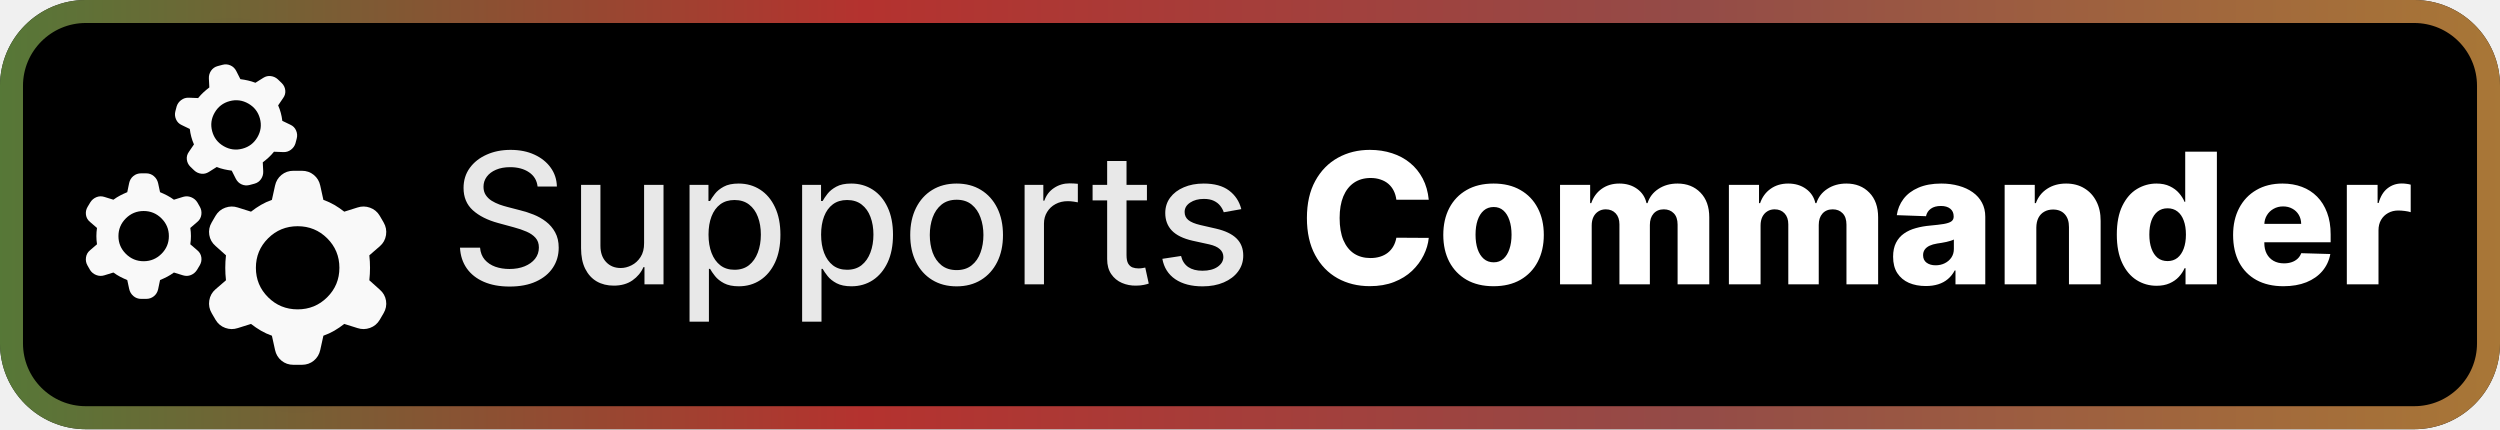
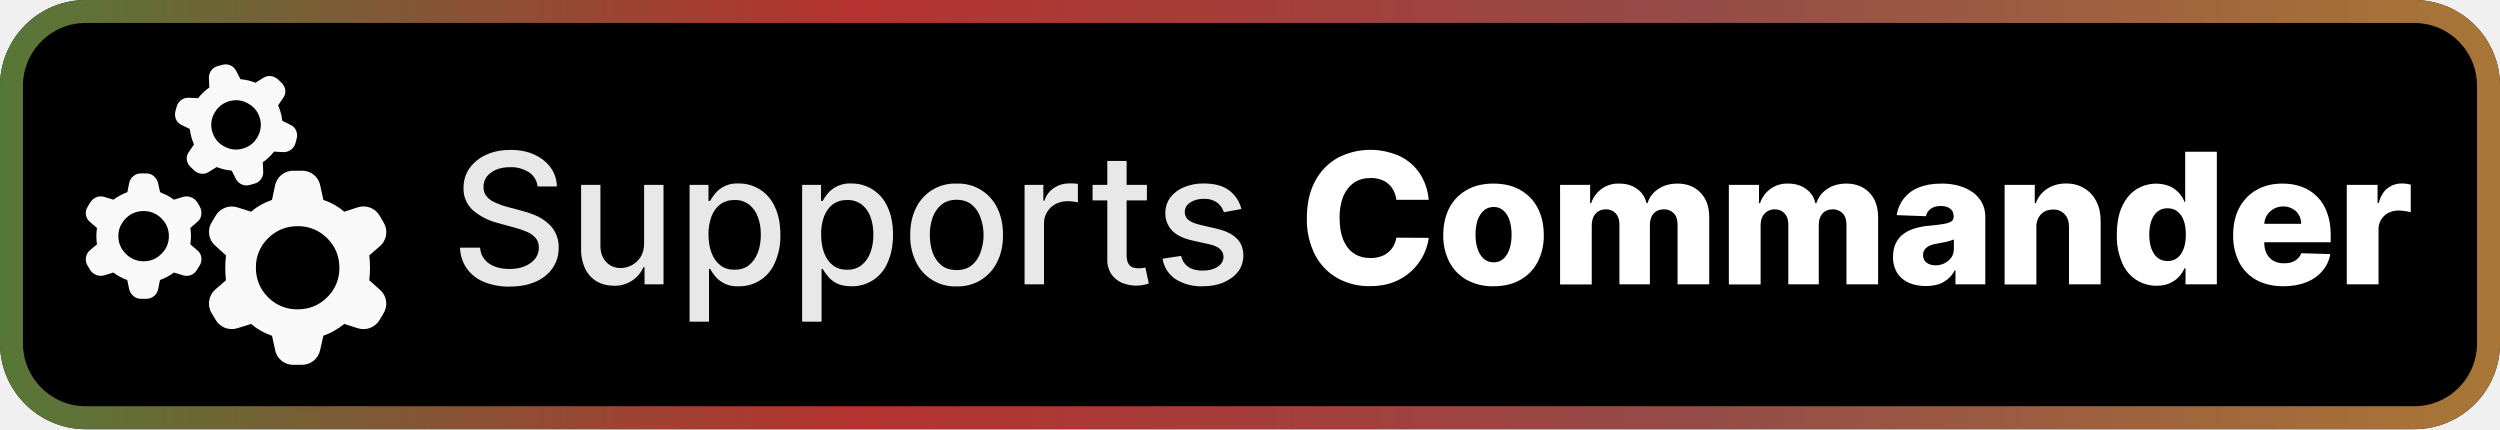
- <svg xmlns="http://www.w3.org/2000/svg" width="233" height="40" viewBox="0 0 233 40" fill="none">
-   <rect width="233.001" height="40.001" rx="8" fill="black" />
-   <rect x="1.071" y="1.071" width="230.858" height="37.858" rx="6.929" stroke="url(#paint0_linear_1_56)" stroke-opacity="0.88" stroke-width="2.143" />
-   <g filter="url(#filter0_d_1_56)">
-     <path d="M25.341 31.288C24.974 31.158 24.633 31.002 24.32 30.819C24.006 30.636 23.698 30.426 23.395 30.19L22.163 30.577C21.774 30.706 21.385 30.701 20.996 30.561C20.607 30.421 20.304 30.168 20.088 29.802L19.731 29.189C19.515 28.823 19.439 28.43 19.504 28.01C19.569 27.59 19.763 27.24 20.088 26.96L21.061 26.121C21.017 25.733 20.996 25.346 20.996 24.958C20.996 24.571 21.017 24.183 21.061 23.796L20.088 22.924C19.763 22.644 19.569 22.299 19.504 21.89C19.439 21.482 19.515 21.094 19.731 20.728L20.088 20.114C20.304 19.748 20.607 19.495 20.996 19.356C21.385 19.216 21.774 19.21 22.163 19.339L23.395 19.727C23.698 19.49 24.006 19.28 24.32 19.097C24.633 18.914 24.974 18.758 25.341 18.629L25.633 17.305C25.72 16.896 25.919 16.562 26.233 16.304C26.546 16.046 26.919 15.916 27.352 15.916H28.13C28.562 15.916 28.935 16.046 29.249 16.304C29.562 16.562 29.762 16.896 29.849 17.305L30.14 18.629C30.508 18.758 30.848 18.914 31.162 19.097C31.475 19.28 31.783 19.49 32.086 19.727L33.318 19.339C33.708 19.21 34.097 19.216 34.486 19.356C34.875 19.495 35.178 19.748 35.394 20.114L35.751 20.728C35.967 21.094 36.042 21.487 35.978 21.907C35.913 22.326 35.718 22.676 35.394 22.956L34.421 23.796C34.464 24.183 34.486 24.571 34.486 24.958C34.486 25.346 34.464 25.733 34.421 26.121L35.394 26.993C35.718 27.273 35.913 27.617 35.978 28.026C36.042 28.435 35.967 28.823 35.751 29.189L35.394 29.802C35.178 30.168 34.875 30.421 34.486 30.561C34.097 30.701 33.708 30.706 33.318 30.577L32.086 30.19C31.783 30.426 31.475 30.636 31.162 30.819C30.848 31.002 30.508 31.158 30.14 31.288L29.849 32.611C29.762 33.02 29.562 33.354 29.249 33.612C28.935 33.871 28.562 34 28.13 34H27.352C26.919 34 26.546 33.871 26.233 33.612C25.919 33.354 25.72 33.02 25.633 32.611L25.341 31.288ZM27.741 28.833C28.822 28.833 29.741 28.457 30.497 27.703C31.254 26.95 31.632 26.035 31.632 24.958C31.632 23.882 31.254 22.967 30.497 22.213C29.741 21.46 28.822 21.083 27.741 21.083C26.66 21.083 25.741 21.46 24.985 22.213C24.228 22.967 23.849 23.882 23.849 24.958C23.849 26.035 24.228 26.95 24.985 27.703C25.741 28.457 26.66 28.833 27.741 28.833Z" fill="#F9F9F9" />
-     <path d="M11.861 26.101C11.626 26.003 11.406 25.901 11.2 25.794C10.995 25.686 10.784 25.555 10.569 25.399L9.717 25.662C9.462 25.74 9.213 25.73 8.968 25.633C8.723 25.535 8.532 25.379 8.395 25.165L8.16 24.755C8.023 24.521 7.974 24.268 8.013 23.995C8.052 23.722 8.179 23.497 8.395 23.322L9.041 22.766C9.002 22.513 8.983 22.259 8.983 22.006C8.983 21.752 9.002 21.499 9.041 21.245L8.395 20.689C8.179 20.514 8.052 20.294 8.013 20.031C7.974 19.768 8.023 19.519 8.16 19.285L8.424 18.846C8.561 18.632 8.747 18.476 8.982 18.378C9.217 18.281 9.462 18.271 9.717 18.349L10.569 18.613C10.784 18.456 10.995 18.325 11.2 18.218C11.406 18.11 11.626 18.008 11.861 17.91L12.037 17.062C12.096 16.789 12.228 16.57 12.434 16.404C12.639 16.238 12.879 16.155 13.154 16.155H13.624C13.898 16.155 14.138 16.243 14.343 16.419C14.549 16.594 14.681 16.818 14.74 17.091L14.916 17.91C15.151 18.008 15.372 18.11 15.577 18.218C15.783 18.325 15.993 18.456 16.209 18.613L17.061 18.349C17.315 18.271 17.565 18.281 17.81 18.378C18.055 18.476 18.246 18.632 18.383 18.846L18.618 19.256C18.755 19.49 18.804 19.744 18.765 20.017C18.726 20.29 18.598 20.514 18.383 20.689L17.736 21.245C17.776 21.499 17.795 21.752 17.795 22.006C17.795 22.259 17.776 22.513 17.736 22.766L18.383 23.322C18.598 23.497 18.726 23.717 18.765 23.98C18.804 24.244 18.755 24.492 18.618 24.726L18.353 25.165C18.216 25.379 18.03 25.535 17.795 25.633C17.56 25.73 17.315 25.74 17.061 25.662L16.209 25.399C15.993 25.555 15.783 25.686 15.577 25.794C15.372 25.901 15.151 26.003 14.916 26.101L14.74 26.949C14.681 27.222 14.549 27.442 14.344 27.607C14.138 27.773 13.898 27.856 13.624 27.856H13.154C12.88 27.856 12.64 27.768 12.434 27.593C12.228 27.417 12.096 27.193 12.037 26.92L11.861 26.101ZM13.389 24.346C14.035 24.346 14.588 24.117 15.049 23.658C15.509 23.2 15.739 22.649 15.739 22.006C15.739 21.362 15.509 20.811 15.049 20.353C14.588 19.895 14.035 19.666 13.389 19.666C12.742 19.666 12.189 19.895 11.729 20.353C11.269 20.811 11.039 21.362 11.039 22.006C11.039 22.649 11.269 23.2 11.729 23.658C12.189 24.117 12.742 24.346 13.389 24.346Z" fill="#F9F9F9" />
-     <path d="M20.287 6.16C20.027 6.229 19.823 6.373 19.672 6.591C19.522 6.809 19.454 7.055 19.468 7.328L19.51 8.149C19.312 8.3 19.13 8.453 18.963 8.606C18.795 8.76 18.63 8.938 18.465 9.14L17.591 9.106C17.331 9.096 17.096 9.169 16.89 9.323C16.683 9.477 16.541 9.673 16.466 9.911L16.348 10.358C16.278 10.614 16.296 10.867 16.403 11.115C16.509 11.364 16.687 11.544 16.936 11.656L17.689 12.019C17.717 12.269 17.763 12.514 17.828 12.754C17.892 12.994 17.976 13.229 18.077 13.459L17.607 14.149C17.447 14.369 17.383 14.609 17.413 14.868C17.443 15.128 17.553 15.351 17.742 15.538L18.104 15.886C18.288 16.055 18.504 16.156 18.752 16.189C18.999 16.221 19.233 16.169 19.455 16.031L20.194 15.566C20.438 15.659 20.671 15.731 20.893 15.78C21.115 15.83 21.35 15.871 21.597 15.904L21.98 16.663C22.105 16.907 22.286 17.081 22.523 17.186C22.76 17.291 23.008 17.309 23.268 17.24L23.713 17.121C23.973 17.052 24.178 16.908 24.328 16.69C24.478 16.472 24.546 16.226 24.532 15.953L24.49 15.132C24.688 14.981 24.87 14.828 25.038 14.675C25.205 14.521 25.371 14.343 25.535 14.141L26.409 14.175C26.67 14.185 26.904 14.112 27.111 13.958C27.318 13.804 27.459 13.608 27.534 13.37L27.652 12.923C27.722 12.667 27.704 12.415 27.597 12.166C27.491 11.917 27.313 11.737 27.064 11.625L26.311 11.262C26.283 11.012 26.237 10.767 26.172 10.527C26.108 10.287 26.025 10.052 25.923 9.822L26.393 9.132C26.553 8.912 26.617 8.672 26.587 8.413C26.557 8.153 26.448 7.93 26.258 7.743L25.896 7.395C25.712 7.226 25.496 7.125 25.248 7.093C25.001 7.06 24.767 7.112 24.546 7.25L23.806 7.715C23.562 7.622 23.329 7.55 23.107 7.501C22.885 7.451 22.65 7.41 22.403 7.377L22.02 6.618C21.895 6.374 21.714 6.2 21.477 6.095C21.24 5.99 20.992 5.972 20.732 6.041L20.287 6.16ZM21.404 9.425C22.016 9.261 22.598 9.339 23.151 9.656C23.703 9.974 24.061 10.437 24.225 11.047C24.389 11.656 24.312 12.236 23.993 12.786C23.674 13.336 23.208 13.693 22.596 13.856C21.984 14.02 21.402 13.943 20.85 13.625C20.297 13.307 19.939 12.844 19.775 12.234C19.611 11.625 19.688 11.045 20.007 10.495C20.326 9.945 20.792 9.588 21.404 9.425Z" fill="#F9F9F9" />
+ <svg xmlns="http://www.w3.org/2000/svg" width="233" height="40" fill="none">
+   <rect width="233" height="40" fill="#000" rx="8" />
+   <rect width="230.86" height="37.86" x="1.07" y="1.07" stroke="url(#a)" stroke-opacity=".88" stroke-width="2.14" rx="6.93" />
+   <g fill="#F9F9F9" filter="url(#b)">
+     <path d="M25.34 31.29a5.9 5.9 0 0 1-1.94-1.1l-1.24.39a1.74 1.74 0 0 1-2.07-.78l-.36-.61a1.7 1.7 0 0 1-.23-1.18c.07-.42.26-.77.59-1.05l.97-.84a10.48 10.48 0 0 1 0-2.32l-.97-.88a1.7 1.7 0 0 1-.36-2.2l.36-.6a1.74 1.74 0 0 1 2.08-.78l1.23.39a5.9 5.9 0 0 1 1.95-1.1l.28-1.32a1.72 1.72 0 0 1 1.72-1.4h.78a1.7 1.7 0 0 1 1.72 1.4l.29 1.32a5.9 5.9 0 0 1 1.95 1.1l1.23-.4a1.74 1.74 0 0 1 2.07.78l.36.62c.22.36.3.76.23 1.18a1.7 1.7 0 0 1-.59 1.05l-.97.84a10.5 10.5 0 0 1 0 2.32l.97.87a1.7 1.7 0 0 1 .36 2.2l-.36.61a1.74 1.74 0 0 1-2.08.78l-1.22-.39c-.3.24-.61.45-.93.63a5.9 5.9 0 0 1-1.02.47l-.3 1.32a1.72 1.72 0 0 1-1.7 1.39h-.78a1.7 1.7 0 0 1-1.72-1.39l-.29-1.32Zm2.4-2.46c1.08 0 2-.37 2.76-1.13a3.73 3.73 0 0 0 1.13-2.74c0-1.08-.38-2-1.13-2.75a3.76 3.76 0 0 0-2.76-1.13c-1.08 0-2 .38-2.76 1.13a3.73 3.73 0 0 0-1.13 2.75c0 1.07.38 1.99 1.13 2.74a3.76 3.76 0 0 0 2.76 1.13ZM11.86 26.1a5.1 5.1 0 0 1-1.3-.7l-.84.26a1.18 1.18 0 0 1-1.32-.5l-.24-.4a1.14 1.14 0 0 1-.15-.77c.04-.27.17-.5.38-.67l.65-.55a4.98 4.98 0 0 1 0-1.52l-.65-.56a1.07 1.07 0 0 1-.23-1.4l.26-.44c.14-.22.33-.37.56-.47.24-.1.48-.1.74-.03l.85.26a5.13 5.13 0 0 1 1.3-.7l.17-.85a1.12 1.12 0 0 1 1.11-.9h.47c.28 0 .52.08.72.26.2.17.34.4.4.67l.18.82.66.3c.2.11.41.25.63.4l.85-.26a1.18 1.18 0 0 1 1.32.5l.24.4c.13.24.18.5.14.77a.96.96 0 0 1-.38.67l-.64.56a4.98 4.98 0 0 1 0 1.52l.64.55c.22.18.35.4.38.66.04.26 0 .51-.14.75l-.27.43a1.1 1.1 0 0 1-.55.47c-.24.1-.48.11-.74.03l-.85-.26a5.14 5.14 0 0 1-1.3.7l-.17.85a1.12 1.12 0 0 1-1.12.9h-.47c-.27 0-.51-.08-.72-.26-.2-.17-.33-.4-.4-.67l-.17-.82Zm1.53-1.75c.65 0 1.2-.23 1.66-.7.46-.45.69-1 .69-1.64 0-.65-.23-1.2-.7-1.66a2.27 2.27 0 0 0-1.65-.68c-.65 0-1.2.22-1.66.68-.46.46-.7 1.01-.7 1.66 0 .64.24 1.19.7 1.65.46.46 1.01.69 1.66.69Zm6.9-18.19c-.26.07-.47.21-.62.43-.15.22-.22.47-.2.74l.04.82a5.03 5.03 0 0 0-1.05 1l-.87-.04c-.26-.01-.5.06-.7.21-.2.16-.35.35-.42.6l-.12.44c-.07.25-.05.5.05.76.11.24.29.42.54.54l.75.36a4.9 4.9 0 0 0 .39 1.44l-.47.69a1 1 0 0 0-.2.72c.03.26.14.48.33.67l.36.35c.19.16.4.27.65.3.25.03.48-.02.7-.16l.74-.46a5.05 5.05 0 0 0 1.4.33l.39.76a1.1 1.1 0 0 0 1.29.58l.44-.12c.26-.07.47-.21.62-.43.15-.22.22-.46.2-.74l-.04-.82a4.97 4.97 0 0 0 1.05-1l.87.05a1.15 1.15 0 0 0 1.12-.8l.12-.46c.07-.25.05-.5-.05-.75s-.29-.43-.54-.54l-.75-.37a4.9 4.9 0 0 0-.39-1.44l.47-.69a1 1 0 0 0 .2-.72 1.1 1.1 0 0 0-.33-.67l-.36-.35a1.3 1.3 0 0 0-.65-.3c-.25-.03-.48.02-.7.16l-.74.46a5.04 5.04 0 0 0-1.4-.33l-.39-.76a1.1 1.1 0 0 0-1.29-.58l-.44.12Zm1.11 3.26c.62-.16 1.2-.08 1.75.24.55.31.91.78 1.08 1.39.16.6.08 1.19-.24 1.74s-.78.9-1.4 1.07c-.6.16-1.19.08-1.74-.24a2.21 2.21 0 0 1-1.08-1.39 2.2 2.2 0 0 1 .24-1.74c.32-.55.78-.9 1.4-1.07Z" />
  </g>
-   <g filter="url(#filter1_d_1_56)">
-     <path d="M50.103 17.385C50.039 16.813 49.773 16.371 49.306 16.057C48.839 15.739 48.252 15.58 47.543 15.58C47.036 15.58 46.597 15.66 46.227 15.821C45.857 15.978 45.569 16.196 45.364 16.473C45.163 16.747 45.062 17.059 45.062 17.409C45.062 17.703 45.13 17.956 45.267 18.17C45.408 18.383 45.591 18.562 45.817 18.707C46.046 18.848 46.292 18.967 46.553 19.063C46.815 19.156 47.066 19.232 47.308 19.293L48.515 19.607C48.91 19.703 49.314 19.834 49.729 19.999C50.143 20.164 50.528 20.381 50.882 20.651C51.236 20.921 51.522 21.255 51.739 21.653C51.96 22.052 52.071 22.528 52.071 23.084C52.071 23.784 51.89 24.406 51.528 24.949C51.169 25.492 50.648 25.921 49.964 26.235C49.284 26.549 48.461 26.706 47.495 26.706C46.569 26.706 45.768 26.559 45.092 26.265C44.416 25.971 43.887 25.555 43.505 25.016C43.122 24.472 42.911 23.828 42.871 23.084H44.742C44.778 23.53 44.923 23.903 45.177 24.201C45.434 24.494 45.762 24.714 46.161 24.859C46.563 25 47.004 25.07 47.483 25.07C48.01 25.07 48.479 24.987 48.889 24.822C49.304 24.653 49.63 24.42 49.867 24.122C50.105 23.82 50.224 23.468 50.224 23.066C50.224 22.699 50.119 22.4 49.91 22.166C49.705 21.933 49.425 21.74 49.071 21.587C48.721 21.434 48.324 21.299 47.881 21.182L46.42 20.784C45.43 20.514 44.646 20.118 44.066 19.594C43.49 19.071 43.203 18.379 43.203 17.518C43.203 16.805 43.396 16.184 43.782 15.652C44.169 15.121 44.692 14.709 45.352 14.415C46.012 14.117 46.757 13.968 47.586 13.968C48.423 13.968 49.161 14.115 49.801 14.409C50.445 14.703 50.952 15.107 51.322 15.622C51.693 16.133 51.886 16.721 51.902 17.385H50.103ZM60.029 22.655V17.228H61.84V26.501H60.065V24.895H59.969C59.755 25.39 59.413 25.802 58.943 26.132C58.476 26.458 57.894 26.621 57.198 26.621C56.602 26.621 56.075 26.491 55.616 26.229C55.161 25.963 54.803 25.571 54.542 25.052C54.284 24.533 54.155 23.891 54.155 23.126V17.228H55.96V22.909C55.96 23.541 56.135 24.044 56.486 24.418C56.836 24.792 57.29 24.979 57.85 24.979C58.188 24.979 58.524 24.895 58.858 24.726C59.196 24.557 59.476 24.301 59.697 23.959C59.922 23.617 60.033 23.182 60.029 22.655ZM64.266 29.978V17.228H66.028V18.731H66.179C66.284 18.538 66.435 18.315 66.632 18.061C66.829 17.808 67.103 17.586 67.453 17.397C67.803 17.204 68.266 17.107 68.842 17.107C69.59 17.107 70.258 17.296 70.846 17.675C71.433 18.053 71.894 18.598 72.228 19.311C72.566 20.023 72.735 20.88 72.735 21.882C72.735 22.885 72.568 23.744 72.234 24.46C71.9 25.173 71.442 25.722 70.858 26.108C70.274 26.491 69.608 26.682 68.86 26.682C68.296 26.682 67.835 26.587 67.477 26.398C67.123 26.209 66.845 25.988 66.644 25.734C66.443 25.48 66.288 25.255 66.179 25.058H66.071V29.978H64.266ZM66.034 21.864C66.034 22.516 66.129 23.088 66.318 23.579C66.507 24.07 66.781 24.454 67.139 24.732C67.497 25.006 67.936 25.142 68.455 25.142C68.995 25.142 69.445 25 69.808 24.714C70.17 24.424 70.443 24.032 70.629 23.537C70.818 23.041 70.912 22.484 70.912 21.864C70.912 21.253 70.82 20.703 70.635 20.216C70.453 19.729 70.18 19.345 69.814 19.063C69.451 18.782 68.999 18.641 68.455 18.641C67.932 18.641 67.489 18.775 67.127 19.045C66.769 19.315 66.497 19.691 66.312 20.174C66.127 20.657 66.034 21.22 66.034 21.864ZM74.758 29.978V17.228H76.521V18.731H76.671C76.776 18.538 76.927 18.315 77.124 18.061C77.322 17.808 77.595 17.586 77.945 17.397C78.295 17.204 78.758 17.107 79.334 17.107C80.082 17.107 80.75 17.296 81.338 17.675C81.926 18.053 82.386 18.598 82.721 19.311C83.059 20.023 83.228 20.88 83.228 21.882C83.228 22.885 83.061 23.744 82.727 24.46C82.392 25.173 81.934 25.722 81.35 26.108C80.766 26.491 80.1 26.682 79.352 26.682C78.788 26.682 78.328 26.587 77.969 26.398C77.615 26.209 77.338 25.988 77.136 25.734C76.935 25.48 76.78 25.255 76.671 25.058H76.563V29.978H74.758ZM76.527 21.864C76.527 22.516 76.621 23.088 76.81 23.579C76.999 24.07 77.273 24.454 77.631 24.732C77.99 25.006 78.428 25.142 78.947 25.142C79.487 25.142 79.938 25 80.3 24.714C80.662 24.424 80.936 24.032 81.121 23.537C81.31 23.041 81.404 22.484 81.404 21.864C81.404 21.253 81.312 20.703 81.127 20.216C80.946 19.729 80.672 19.345 80.306 19.063C79.944 18.782 79.491 18.641 78.947 18.641C78.424 18.641 77.981 18.775 77.619 19.045C77.261 19.315 76.989 19.691 76.804 20.174C76.619 20.657 76.527 21.22 76.527 21.864ZM89.156 26.688C88.287 26.688 87.528 26.489 86.88 26.09C86.232 25.692 85.729 25.134 85.371 24.418C85.013 23.702 84.833 22.864 84.833 21.907C84.833 20.945 85.013 20.104 85.371 19.383C85.729 18.663 86.232 18.103 86.88 17.705C87.528 17.306 88.287 17.107 89.156 17.107C90.025 17.107 90.784 17.306 91.432 17.705C92.08 18.103 92.583 18.663 92.941 19.383C93.299 20.104 93.478 20.945 93.478 21.907C93.478 22.864 93.299 23.702 92.941 24.418C92.583 25.134 92.08 25.692 91.432 26.09C90.784 26.489 90.025 26.688 89.156 26.688ZM89.162 25.173C89.725 25.173 90.192 25.024 90.562 24.726C90.933 24.428 91.206 24.032 91.383 23.537C91.565 23.041 91.655 22.496 91.655 21.901C91.655 21.309 91.565 20.766 91.383 20.271C91.206 19.771 90.933 19.371 90.562 19.069C90.192 18.767 89.725 18.616 89.162 18.616C88.594 18.616 88.124 18.767 87.749 19.069C87.379 19.371 87.103 19.771 86.922 20.271C86.745 20.766 86.657 21.309 86.657 21.901C86.657 22.496 86.745 23.041 86.922 23.537C87.103 24.032 87.379 24.428 87.749 24.726C88.124 25.024 88.594 25.173 89.162 25.173ZM95.493 26.501V17.228H97.238V18.701H97.334C97.503 18.202 97.801 17.809 98.228 17.524C98.659 17.234 99.145 17.089 99.689 17.089C99.802 17.089 99.934 17.093 100.087 17.101C100.244 17.109 100.367 17.119 100.455 17.131V18.858C100.383 18.838 100.254 18.816 100.069 18.791C99.884 18.763 99.699 18.749 99.514 18.749C99.087 18.749 98.707 18.84 98.373 19.021C98.043 19.198 97.781 19.445 97.588 19.764C97.395 20.077 97.298 20.436 97.298 20.838V26.501H95.493ZM106.894 17.228V18.677H101.829V17.228H106.894ZM103.187 15.006H104.992V23.778C104.992 24.128 105.045 24.392 105.149 24.569C105.254 24.742 105.389 24.861 105.554 24.925C105.723 24.985 105.906 25.016 106.103 25.016C106.248 25.016 106.375 25.006 106.483 24.985C106.592 24.965 106.677 24.949 106.737 24.937L107.063 26.428C106.958 26.468 106.809 26.509 106.616 26.549C106.423 26.593 106.182 26.617 105.892 26.621C105.417 26.63 104.974 26.545 104.564 26.368C104.153 26.191 103.821 25.917 103.568 25.547C103.314 25.177 103.187 24.712 103.187 24.152V15.006ZM115.69 19.492L114.054 19.782C113.985 19.572 113.877 19.373 113.728 19.184C113.583 18.995 113.386 18.84 113.136 18.719C112.887 18.598 112.575 18.538 112.2 18.538C111.689 18.538 111.263 18.653 110.92 18.882C110.578 19.108 110.407 19.399 110.407 19.757C110.407 20.067 110.522 20.317 110.751 20.506C110.981 20.695 111.351 20.85 111.862 20.971L113.335 21.309C114.188 21.506 114.824 21.81 115.243 22.221C115.662 22.631 115.871 23.164 115.871 23.82C115.871 24.376 115.71 24.871 115.388 25.305C115.07 25.736 114.625 26.074 114.054 26.32C113.486 26.565 112.828 26.688 112.08 26.688C111.041 26.688 110.194 26.466 109.538 26.024C108.882 25.577 108.48 24.943 108.331 24.122L110.075 23.857C110.184 24.311 110.407 24.655 110.745 24.889C111.083 25.118 111.524 25.233 112.068 25.233C112.659 25.233 113.132 25.11 113.486 24.865C113.84 24.615 114.017 24.311 114.017 23.953C114.017 23.663 113.909 23.42 113.691 23.223C113.478 23.025 113.15 22.877 112.707 22.776L111.138 22.432C110.273 22.235 109.633 21.921 109.218 21.49C108.808 21.059 108.602 20.514 108.602 19.854C108.602 19.307 108.755 18.828 109.061 18.417C109.367 18.007 109.79 17.687 110.329 17.457C110.868 17.224 111.486 17.107 112.182 17.107C113.184 17.107 113.973 17.325 114.549 17.759C115.124 18.19 115.505 18.767 115.69 19.492Z" fill="#E8E8E8" />
-     <path d="M133.16 18.616H130.141C130.101 18.307 130.019 18.027 129.894 17.777C129.769 17.528 129.604 17.314 129.399 17.137C129.193 16.96 128.95 16.826 128.668 16.733C128.391 16.636 128.083 16.588 127.745 16.588C127.145 16.588 126.628 16.735 126.193 17.029C125.762 17.323 125.43 17.747 125.197 18.302C124.968 18.858 124.853 19.53 124.853 20.319C124.853 21.14 124.97 21.828 125.203 22.384C125.441 22.935 125.773 23.351 126.199 23.633C126.63 23.911 127.139 24.05 127.727 24.05C128.057 24.05 128.356 24.007 128.626 23.923C128.9 23.838 129.139 23.716 129.344 23.555C129.554 23.39 129.725 23.19 129.858 22.957C129.994 22.72 130.089 22.452 130.141 22.154L133.16 22.172C133.107 22.72 132.948 23.259 132.683 23.79C132.421 24.321 132.061 24.806 131.602 25.245C131.143 25.68 130.584 26.026 129.924 26.283C129.268 26.541 128.515 26.67 127.666 26.67C126.547 26.67 125.545 26.424 124.66 25.933C123.778 25.438 123.082 24.718 122.571 23.772C122.06 22.826 121.804 21.675 121.804 20.319C121.804 18.959 122.064 17.805 122.583 16.86C123.102 15.914 123.805 15.195 124.69 14.704C125.575 14.213 126.567 13.968 127.666 13.968C128.415 13.968 129.107 14.073 129.743 14.282C130.379 14.487 130.938 14.789 131.421 15.188C131.904 15.582 132.296 16.067 132.598 16.642C132.9 17.218 133.087 17.876 133.16 18.616ZM139.198 26.676C138.224 26.676 137.387 26.477 136.687 26.078C135.991 25.676 135.453 25.116 135.075 24.4C134.701 23.679 134.514 22.844 134.514 21.895C134.514 20.941 134.701 20.106 135.075 19.389C135.453 18.669 135.991 18.109 136.687 17.711C137.387 17.308 138.224 17.107 139.198 17.107C140.172 17.107 141.007 17.308 141.704 17.711C142.404 18.109 142.941 18.669 143.315 19.389C143.694 20.106 143.883 20.941 143.883 21.895C143.883 22.844 143.694 23.679 143.315 24.4C142.941 25.116 142.404 25.676 141.704 26.078C141.007 26.477 140.172 26.676 139.198 26.676ZM139.216 24.448C139.57 24.448 139.87 24.34 140.116 24.122C140.361 23.905 140.548 23.603 140.677 23.217C140.81 22.83 140.876 22.384 140.876 21.876C140.876 21.361 140.81 20.91 140.677 20.524C140.548 20.138 140.361 19.836 140.116 19.619C139.87 19.401 139.57 19.293 139.216 19.293C138.85 19.293 138.54 19.401 138.287 19.619C138.037 19.836 137.846 20.138 137.713 20.524C137.584 20.91 137.52 21.361 137.52 21.876C137.52 22.384 137.584 22.83 137.713 23.217C137.846 23.603 138.037 23.905 138.287 24.122C138.54 24.34 138.85 24.448 139.216 24.448ZM145.395 26.501V17.228H148.202V18.93H148.305C148.498 18.367 148.824 17.922 149.283 17.596C149.742 17.27 150.289 17.107 150.925 17.107C151.569 17.107 152.12 17.272 152.579 17.602C153.038 17.932 153.33 18.375 153.454 18.93H153.551C153.724 18.379 154.062 17.938 154.565 17.608C155.068 17.274 155.662 17.107 156.346 17.107C157.223 17.107 157.936 17.389 158.483 17.952C159.031 18.512 159.304 19.28 159.304 20.259V26.501H156.352V20.935C156.352 20.472 156.233 20.12 155.996 19.878C155.758 19.633 155.451 19.51 155.072 19.51C154.666 19.51 154.346 19.643 154.112 19.908C153.883 20.17 153.768 20.522 153.768 20.965V26.501H150.931V20.904C150.931 20.474 150.814 20.134 150.581 19.884C150.347 19.635 150.04 19.51 149.657 19.51C149.4 19.51 149.172 19.572 148.975 19.697C148.778 19.818 148.623 19.991 148.51 20.216C148.401 20.442 148.347 20.707 148.347 21.013V26.501H145.395ZM161.133 26.501V17.228H163.941V18.93H164.043C164.236 18.367 164.562 17.922 165.021 17.596C165.48 17.27 166.027 17.107 166.663 17.107C167.307 17.107 167.859 17.272 168.317 17.602C168.776 17.932 169.068 18.375 169.193 18.93H169.289C169.462 18.379 169.8 17.938 170.303 17.608C170.807 17.274 171.4 17.107 172.084 17.107C172.962 17.107 173.674 17.389 174.221 17.952C174.769 18.512 175.042 19.28 175.042 20.259V26.501H172.09V20.935C172.09 20.472 171.972 20.12 171.734 19.878C171.497 19.633 171.189 19.51 170.811 19.51C170.404 19.51 170.084 19.643 169.851 19.908C169.621 20.17 169.507 20.522 169.507 20.965V26.501H166.669V20.904C166.669 20.474 166.553 20.134 166.319 19.884C166.086 19.635 165.778 19.51 165.395 19.51C165.138 19.51 164.91 19.572 164.713 19.697C164.516 19.818 164.361 19.991 164.248 20.216C164.14 20.442 164.085 20.707 164.085 21.013V26.501H161.133ZM179.486 26.658C178.894 26.658 178.369 26.559 177.91 26.362C177.455 26.161 177.095 25.859 176.829 25.456C176.568 25.05 176.437 24.541 176.437 23.929C176.437 23.414 176.528 22.979 176.709 22.625C176.89 22.271 177.139 21.983 177.457 21.762C177.775 21.54 178.141 21.373 178.556 21.261C178.97 21.144 179.413 21.065 179.884 21.025C180.411 20.977 180.836 20.927 181.158 20.874C181.48 20.818 181.713 20.739 181.858 20.639C182.007 20.534 182.082 20.387 182.082 20.198V20.168C182.082 19.858 181.975 19.619 181.762 19.45C181.548 19.28 181.26 19.196 180.898 19.196C180.508 19.196 180.194 19.28 179.957 19.45C179.719 19.619 179.568 19.852 179.504 20.15L176.781 20.053C176.862 19.49 177.069 18.987 177.403 18.544C177.741 18.097 178.204 17.747 178.791 17.494C179.383 17.236 180.093 17.107 180.922 17.107C181.514 17.107 182.059 17.178 182.558 17.319C183.057 17.455 183.492 17.657 183.862 17.922C184.233 18.184 184.518 18.506 184.72 18.888C184.925 19.27 185.028 19.707 185.028 20.198V26.501H182.251V25.209H182.178C182.013 25.523 181.802 25.788 181.544 26.006C181.291 26.223 180.991 26.386 180.645 26.495C180.303 26.603 179.916 26.658 179.486 26.658ZM180.397 24.726C180.715 24.726 181.001 24.661 181.254 24.533C181.512 24.404 181.717 24.227 181.87 24.001C182.023 23.772 182.1 23.506 182.1 23.204V22.323C182.015 22.367 181.912 22.408 181.792 22.444C181.675 22.48 181.546 22.514 181.405 22.547C181.265 22.579 181.12 22.607 180.971 22.631C180.822 22.655 180.679 22.677 180.542 22.697C180.264 22.742 180.027 22.81 179.83 22.903C179.637 22.995 179.488 23.116 179.383 23.265C179.282 23.41 179.232 23.583 179.232 23.784C179.232 24.09 179.341 24.323 179.558 24.484C179.779 24.645 180.059 24.726 180.397 24.726ZM189.785 21.212V26.501H186.833V17.228H189.64V18.93H189.742C189.948 18.363 190.298 17.918 190.793 17.596C191.288 17.27 191.877 17.107 192.562 17.107C193.214 17.107 193.779 17.254 194.258 17.548C194.741 17.838 195.115 18.244 195.381 18.767C195.651 19.287 195.783 19.894 195.779 20.59V26.501H192.827V21.17C192.831 20.655 192.7 20.253 192.435 19.963C192.173 19.673 191.809 19.528 191.342 19.528C191.032 19.528 190.759 19.596 190.521 19.733C190.288 19.866 190.107 20.057 189.978 20.307C189.853 20.556 189.789 20.858 189.785 21.212ZM200.994 26.634C200.31 26.634 199.688 26.456 199.128 26.102C198.569 25.748 198.122 25.217 197.788 24.509C197.454 23.8 197.287 22.921 197.287 21.87C197.287 20.78 197.46 19.882 197.806 19.178C198.152 18.474 198.605 17.952 199.165 17.614C199.728 17.276 200.334 17.107 200.982 17.107C201.469 17.107 201.885 17.192 202.231 17.361C202.577 17.526 202.863 17.739 203.089 18.001C203.314 18.262 203.485 18.534 203.602 18.816H203.662V14.137H206.614V26.501H203.692V24.997H203.602C203.477 25.283 203.3 25.551 203.07 25.8C202.841 26.05 202.553 26.251 202.207 26.404C201.865 26.557 201.461 26.634 200.994 26.634ZM202.02 24.333C202.378 24.333 202.684 24.233 202.938 24.032C203.191 23.826 203.386 23.539 203.523 23.168C203.66 22.798 203.728 22.363 203.728 21.864C203.728 21.357 203.66 20.921 203.523 20.554C203.39 20.188 203.195 19.906 202.938 19.709C202.684 19.512 202.378 19.413 202.02 19.413C201.654 19.413 201.344 19.514 201.09 19.715C200.837 19.916 200.644 20.2 200.511 20.566C200.382 20.933 200.318 21.365 200.318 21.864C200.318 22.363 200.384 22.798 200.517 23.168C200.65 23.539 200.841 23.826 201.09 24.032C201.344 24.233 201.654 24.333 202.02 24.333ZM212.816 26.676C211.846 26.676 211.008 26.485 210.304 26.102C209.604 25.716 209.065 25.166 208.686 24.454C208.312 23.738 208.125 22.887 208.125 21.901C208.125 20.943 208.314 20.106 208.692 19.389C209.071 18.669 209.604 18.109 210.292 17.711C210.98 17.308 211.791 17.107 212.725 17.107C213.385 17.107 213.989 17.21 214.536 17.415C215.083 17.62 215.556 17.924 215.955 18.327C216.353 18.729 216.663 19.226 216.884 19.818C217.106 20.405 217.216 21.079 217.216 21.84V22.577H209.157V20.862H214.47C214.466 20.548 214.391 20.269 214.246 20.023C214.101 19.778 213.902 19.586 213.649 19.45C213.399 19.309 213.111 19.238 212.785 19.238C212.455 19.238 212.16 19.313 211.898 19.462C211.636 19.607 211.429 19.806 211.276 20.059C211.123 20.309 211.043 20.593 211.035 20.91V22.655C211.035 23.034 211.109 23.366 211.258 23.651C211.407 23.933 211.618 24.152 211.892 24.309C212.166 24.466 212.492 24.545 212.87 24.545C213.131 24.545 213.369 24.509 213.582 24.436C213.796 24.364 213.979 24.257 214.132 24.116C214.285 23.975 214.399 23.802 214.476 23.597L217.186 23.675C217.074 24.283 216.826 24.812 216.444 25.263C216.065 25.71 215.568 26.058 214.953 26.308C214.337 26.553 213.624 26.676 212.816 26.676ZM218.724 26.501V17.228H221.592V18.918H221.688C221.857 18.307 222.133 17.852 222.515 17.554C222.898 17.252 223.342 17.101 223.85 17.101C223.986 17.101 224.127 17.111 224.272 17.131C224.417 17.148 224.552 17.174 224.677 17.21V19.776C224.536 19.727 224.351 19.689 224.121 19.661C223.896 19.633 223.695 19.619 223.518 19.619C223.167 19.619 222.851 19.697 222.57 19.854C222.292 20.007 222.073 20.222 221.912 20.5C221.755 20.774 221.676 21.096 221.676 21.466V26.501H218.724Z" fill="white" />
+   <g filter="url(#c)">
+     <path fill="#E8E8E8" d="M50.1 17.38a1.76 1.76 0 0 0-.8-1.32 3.06 3.06 0 0 0-1.76-.48c-.5 0-.94.08-1.31.24-.37.16-.66.38-.87.65-.2.28-.3.59-.3.94 0 .3.07.55.2.76.15.21.33.4.56.54a6.47 6.47 0 0 0 1.49.58l1.2.32c.4.1.8.22 1.22.39.41.16.8.38 1.15.65a2.9 2.9 0 0 1 1.19 2.43c0 .7-.18 1.33-.54 1.87a3.7 3.7 0 0 1-1.57 1.29c-.68.3-1.5.47-2.47.47a6 6 0 0 1-2.4-.44 3.7 3.7 0 0 1-1.59-1.25 3.62 3.62 0 0 1-.63-1.94h1.87c.04.45.18.82.44 1.12.25.3.58.51.98.66.4.14.84.21 1.32.21.53 0 1-.08 1.41-.25.41-.17.74-.4.98-.7.23-.3.35-.65.35-1.05 0-.37-.1-.67-.31-.9a2.2 2.2 0 0 0-.84-.58 8.2 8.2 0 0 0-1.19-.4l-1.46-.4a5.69 5.69 0 0 1-2.35-1.2 2.67 2.67 0 0 1-.87-2.07c0-.71.2-1.34.58-1.87a3.8 3.8 0 0 1 1.57-1.24c.66-.3 1.4-.44 2.24-.44.83 0 1.57.14 2.21.44.65.3 1.15.7 1.52 1.21.37.51.57 1.1.58 1.76h-1.8Zm9.93 5.28v-5.43h1.81v9.27h-1.77v-1.6h-.1a2.9 2.9 0 0 1-2.77 1.73c-.6 0-1.13-.14-1.58-.4a2.76 2.76 0 0 1-1.08-1.18 4.3 4.3 0 0 1-.38-1.92v-5.9h1.8v5.68c0 .63.18 1.13.53 1.5.35.38.8.57 1.36.57a2.21 2.21 0 0 0 1.85-1.02c.22-.34.33-.78.33-1.3Zm4.24 7.32V17.23h1.76v1.5h.15c.1-.2.25-.42.45-.67a2.64 2.64 0 0 1 2.22-.96 3.62 3.62 0 0 1 3.38 2.21c.34.71.5 1.57.5 2.57a6 6 0 0 1-.5 2.58 3.56 3.56 0 0 1-3.37 2.22 2.62 2.62 0 0 1-2.22-.95c-.2-.25-.35-.47-.46-.67h-.1v4.92h-1.81Zm1.76-8.12c0 .66.1 1.23.29 1.72.19.49.46.87.82 1.15.36.28.8.41 1.32.41.53 0 .99-.14 1.35-.43.36-.29.63-.68.82-1.17.19-.5.28-1.06.28-1.68 0-.6-.09-1.16-.28-1.64a2.52 2.52 0 0 0-.82-1.16 2.15 2.15 0 0 0-1.35-.42c-.53 0-.97.14-1.33.4-.36.27-.63.65-.82 1.13a4.71 4.71 0 0 0-.28 1.7Zm8.73 8.12V17.23h1.76v1.5h.15c.1-.2.26-.42.45-.67a2.69 2.69 0 0 1 2.21-.96 3.62 3.62 0 0 1 3.4 2.21c.33.71.5 1.57.5 2.57 0 1-.17 1.86-.5 2.58a3.56 3.56 0 0 1-3.37 2.22c-.57 0-1.03-.1-1.4-.28a2.62 2.62 0 0 1-.82-.67c-.2-.25-.36-.47-.47-.67h-.1v4.92h-1.81Zm1.77-8.12c0 .66.1 1.23.28 1.72.19.49.46.87.82 1.15.36.28.8.41 1.32.41.54 0 .99-.14 1.35-.43.36-.29.64-.68.82-1.17.19-.5.28-1.06.28-1.68 0-.6-.09-1.16-.27-1.64a2.52 2.52 0 0 0-.82-1.16 2.15 2.15 0 0 0-1.36-.42c-.53 0-.97.14-1.33.4-.36.27-.63.65-.82 1.13a4.71 4.71 0 0 0-.27 1.7Zm12.63 4.83a4.03 4.03 0 0 1-3.79-2.27 5.55 5.55 0 0 1-.54-2.51c0-.97.18-1.8.54-2.53a4.02 4.02 0 0 1 3.79-2.27 4.02 4.02 0 0 1 3.79 2.28c.35.71.53 1.55.53 2.52 0 .95-.18 1.8-.54 2.5a4.03 4.03 0 0 1-3.78 2.28Zm0-1.52c.57 0 1.03-.15 1.4-.44.37-.3.65-.7.82-1.2a4.72 4.72 0 0 0 0-3.26c-.17-.5-.45-.9-.82-1.2-.37-.3-.83-.45-1.4-.45s-1.04.15-1.41.45c-.37.3-.65.7-.83 1.2a4.8 4.8 0 0 0-.26 1.63c0 .6.09 1.14.26 1.64.18.5.46.89.83 1.19.37.3.84.44 1.41.44Zm6.33 1.33v-9.27h1.75v1.47h.1c.16-.5.46-.89.89-1.18.43-.29.92-.43 1.46-.43a7.65 7.65 0 0 1 .77.04v1.73l-.4-.07a3.7 3.7 0 0 0-.55-.04c-.42 0-.8.09-1.14.27a2.02 2.02 0 0 0-1.07 1.82v5.66h-1.8Zm11.4-9.27v1.45h-5.06v-1.45h5.06ZM103.2 15h1.8v8.77c0 .35.06.61.16.79.1.17.24.3.4.36a2.1 2.1 0 0 0 .93.06l.26-.05.32 1.49a3.52 3.52 0 0 1-2.5-.06 2.27 2.27 0 0 1-1-.82 2.41 2.41 0 0 1-.37-1.4V15Zm12.5 4.48-1.64.3a1.59 1.59 0 0 0-.32-.6 1.61 1.61 0 0 0-.6-.47 2.14 2.14 0 0 0-.93-.18c-.51 0-.94.11-1.28.34-.34.23-.51.52-.51.88 0 .3.11.56.34.75.23.19.6.34 1.11.46l1.47.34c.86.2 1.5.5 1.91.91.42.41.63.94.63 1.6 0 .56-.16 1.05-.48 1.49-.32.43-.77.76-1.34 1.01-.56.25-1.22.37-1.97.37a4.46 4.46 0 0 1-2.54-.67 2.8 2.8 0 0 1-1.2-1.9l1.73-.26c.11.45.34.8.68 1.03.33.23.77.34 1.32.34.59 0 1.06-.12 1.42-.37.35-.24.53-.55.53-.9 0-.3-.11-.54-.33-.74-.21-.2-.54-.34-.98-.44l-1.57-.35c-.87-.2-1.5-.5-1.92-.94a2.28 2.28 0 0 1-.62-1.64c0-.54.16-1.02.46-1.43a3 3 0 0 1 1.27-.96 4.62 4.62 0 0 1 1.85-.35c1 0 1.8.21 2.37.65.57.43.95 1 1.14 1.73Z" />
+     <path fill="#fff" d="M133.16 18.62h-3.02a2.6 2.6 0 0 0-.25-.84 2.05 2.05 0 0 0-1.22-1.05 2.8 2.8 0 0 0-.92-.14c-.6 0-1.12.14-1.56.44-.43.3-.76.72-1 1.27a5.29 5.29 0 0 0-.34 2.02c0 .82.12 1.5.35 2.06.24.55.57.97 1 1.25.43.28.94.42 1.53.42a3 3 0 0 0 .9-.13 2 2 0 0 0 .71-.37c.21-.16.38-.36.52-.6.13-.23.23-.5.28-.8l3.02.02a5.17 5.17 0 0 1-3.24 4.11c-.65.26-1.4.39-2.25.39a6.1 6.1 0 0 1-3.01-.74 5.3 5.3 0 0 1-2.09-2.16 7.18 7.18 0 0 1-.77-3.45c0-1.36.26-2.51.78-3.46a5.33 5.33 0 0 1 2.11-2.16 6.6 6.6 0 0 1 5.05-.42 4.63 4.63 0 0 1 2.86 2.36c.3.58.49 1.24.56 1.98Zm6.04 8.06a5 5 0 0 1-2.51-.6 4.1 4.1 0 0 1-1.62-1.68 5.36 5.36 0 0 1-.56-2.5c0-.96.2-1.8.56-2.51a4.1 4.1 0 0 1 1.62-1.68c.7-.4 1.53-.6 2.5-.6.98 0 1.82.2 2.51.6.7.4 1.24.96 1.62 1.68.37.72.56 1.55.56 2.5a5.3 5.3 0 0 1-.56 2.51 4.07 4.07 0 0 1-1.62 1.68c-.7.4-1.53.6-2.5.6Zm.02-2.23c.35 0 .65-.11.9-.33.24-.22.43-.52.56-.9.13-.39.2-.84.2-1.34 0-.52-.07-.97-.2-1.36a2.04 2.04 0 0 0-.56-.9 1.31 1.31 0 0 0-.9-.33c-.37 0-.68.11-.93.33-.25.22-.44.52-.58.9a4.3 4.3 0 0 0-.19 1.36c0 .5.06.95.2 1.34.13.38.32.68.57.9.25.22.56.33.93.33Zm6.18 2.05v-9.27h2.8v1.7h.1a2.64 2.64 0 0 1 2.63-1.82c.64 0 1.19.16 1.65.5.46.32.75.77.87 1.32h.1c.17-.55.51-1 1.01-1.32.5-.34 1.1-.5 1.79-.5.87 0 1.59.28 2.13.84.55.56.82 1.33.82 2.3v6.25h-2.95v-5.57c0-.46-.12-.81-.35-1.05a1.23 1.23 0 0 0-.93-.37c-.4 0-.72.13-.96.4-.23.26-.34.61-.34 1.05v5.54h-2.84v-5.6c0-.43-.12-.77-.35-1.02a1.2 1.2 0 0 0-.92-.37 1.25 1.25 0 0 0-1.15.7 2 2 0 0 0-.16.8v5.5h-2.95Zm15.73 0v-9.27h2.81v1.7h.1a2.64 2.64 0 0 1 2.62-1.82c.65 0 1.2.16 1.66.5.46.32.75.77.87 1.32h.1c.17-.55.51-1 1.01-1.32.5-.34 1.1-.5 1.78-.5.88 0 1.6.28 2.14.84.55.56.82 1.33.82 2.3v6.25h-2.95v-5.57c0-.46-.12-.81-.36-1.05a1.23 1.23 0 0 0-.92-.37c-.4 0-.73.13-.96.4-.23.26-.34.61-.34 1.05v5.54h-2.84v-5.6c0-.43-.12-.77-.35-1.02a1.2 1.2 0 0 0-.92-.37 1.25 1.25 0 0 0-1.15.7c-.11.23-.16.5-.16.8v5.5h-2.96Zm18.36.16c-.6 0-1.12-.1-1.58-.3a2.5 2.5 0 0 1-1.08-.9 2.8 2.8 0 0 1-.4-1.53c0-.52.1-.95.28-1.3.18-.36.43-.65.75-.87.31-.22.68-.39 1.1-.5.41-.12.85-.2 1.32-.23.53-.05.96-.1 1.28-.16.32-.05.55-.13.7-.23a.5.5 0 0 0 .22-.44v-.03c0-.31-.1-.55-.32-.72-.21-.17-.5-.25-.86-.25-.4 0-.7.08-.94.25-.24.17-.4.4-.46.7l-2.72-.1a3.23 3.23 0 0 1 2.01-2.56c.6-.25 1.3-.38 2.13-.38a6 6 0 0 1 1.64.2c.5.15.93.35 1.3.61a2.73 2.73 0 0 1 1.17 2.28v6.3h-2.78v-1.3h-.07a2.63 2.63 0 0 1-1.53 1.3c-.35.1-.73.16-1.16.16Zm.9-1.93a1.82 1.82 0 0 0 1.48-.73c.15-.23.23-.5.23-.8v-.88a5.33 5.33 0 0 1-1.13.3c-.15.04-.3.06-.43.08a2.6 2.6 0 0 0-.71.2c-.2.1-.34.22-.45.36a.88.88 0 0 0-.15.52c0 .31.11.54.33.7.22.17.5.25.84.25Zm9.4-3.52v5.3h-2.96v-9.28h2.81v1.7h.1a2.6 2.6 0 0 1 1.05-1.33c.5-.33 1.09-.5 1.77-.5.65 0 1.22.15 1.7.45.48.29.86.7 1.12 1.22.27.52.4 1.12.4 1.82v5.91h-2.95v-5.33c0-.52-.13-.92-.4-1.2a1.4 1.4 0 0 0-1.09-.44c-.3 0-.58.07-.82.2-.23.14-.41.33-.54.58-.13.25-.2.55-.2.9Zm11.2 5.42a3.42 3.42 0 0 1-3.2-2.12 6.1 6.1 0 0 1-.5-2.64c0-1.09.17-1.99.52-2.7.34-.7.8-1.22 1.35-1.56a3.47 3.47 0 0 1 3.07-.25 2.69 2.69 0 0 1 1.37 1.46h.06v-4.68h2.95V26.5h-2.92V25h-.09c-.12.28-.3.55-.53.8-.23.25-.52.45-.86.6-.34.16-.75.23-1.22.23Zm1.03-2.3c.36 0 .66-.1.92-.3.25-.2.45-.5.58-.86.14-.37.2-.8.2-1.3 0-.51-.06-.95-.2-1.32a1.81 1.81 0 0 0-.58-.84c-.26-.2-.56-.3-.92-.3-.37 0-.68.1-.93.3-.25.2-.45.49-.58.86-.13.36-.2.8-.2 1.3s.07.93.2 1.3c.14.37.33.66.58.86.25.2.56.3.93.3Zm10.8 2.35c-.97 0-1.81-.2-2.52-.58a3.97 3.97 0 0 1-1.61-1.65 5.45 5.45 0 0 1-.56-2.55c0-.96.18-1.8.56-2.51a4.1 4.1 0 0 1 1.6-1.68c.69-.4 1.5-.6 2.44-.6.66 0 1.26.1 1.8.3a3.9 3.9 0 0 1 2.35 2.4c.23.6.34 1.27.34 2.03v.74h-8.06v-1.72h5.31c0-.31-.08-.6-.22-.84a1.52 1.52 0 0 0-.6-.57 1.73 1.73 0 0 0-.87-.21 1.76 1.76 0 0 0-1.5.82c-.16.25-.24.53-.25.85v1.75c0 .37.08.7.23 1 .15.27.36.5.63.65.28.16.6.23.98.23.26 0 .5-.03.71-.1.22-.08.4-.18.55-.32.16-.14.27-.32.35-.52l2.7.08c-.1.6-.35 1.13-.74 1.58-.38.45-.87.8-1.49 1.05-.61.24-1.33.37-2.13.37Zm5.9-.18v-9.27h2.87v1.69h.1c.17-.61.44-1.07.82-1.37.39-.3.83-.45 1.34-.45a3.08 3.08 0 0 1 .83.11v2.57a4.9 4.9 0 0 0-1.16-.16 2 2 0 0 0-.95.23 1.72 1.72 0 0 0-.89 1.62v5.03h-2.96Z" />
  </g>
  <defs>
-     <filter id="filter0_d_1_56" x="2.4" y="0.4" width="39.202" height="39.202" filterUnits="userSpaceOnUse" color-interpolation-filters="sRGB">
+     <filter id="b" width="39.2" height="39.2" x="2.4" y=".4" color-interpolation-filters="sRGB" filterUnits="userSpaceOnUse">
      <feFlood flood-opacity="0" result="BackgroundImageFix" />
-       <feColorMatrix in="SourceAlpha" type="matrix" values="0 0 0 0 0 0 0 0 0 0 0 0 0 0 0 0 0 0 127 0" result="hardAlpha" />
+       <feColorMatrix in="SourceAlpha" result="hardAlpha" values="0 0 0 0 0 0 0 0 0 0 0 0 0 0 0 0 0 0 127 0" />
      <feOffset />
      <feGaussianBlur stdDeviation="2.8" />
      <feComposite in2="hardAlpha" operator="out" />
-       <feColorMatrix type="matrix" values="0 0 0 0 0 0 0 0 0 0 0 0 0 0 0 0 0 0 0.25 0" />
-       <feBlend mode="normal" in2="BackgroundImageFix" result="effect1_dropShadow_1_56" />
-       <feBlend mode="normal" in="SourceGraphic" in2="effect1_dropShadow_1_56" result="shape" />
+       <feColorMatrix values="0 0 0 0 0 0 0 0 0 0 0 0 0 0 0 0 0 0 0.25 0" />
+       <feBlend in2="BackgroundImageFix" result="effect1_dropShadow_1_56" />
+       <feBlend in="SourceGraphic" in2="effect1_dropShadow_1_56" result="shape" />
    </filter>
-     <filter id="filter1_d_1_56" x="36.287" y="3.786" width="194.429" height="32.429" filterUnits="userSpaceOnUse" color-interpolation-filters="sRGB">
+     <filter id="c" width="194.43" height="32.43" x="36.29" y="3.79" color-interpolation-filters="sRGB" filterUnits="userSpaceOnUse">
      <feFlood flood-opacity="0" result="BackgroundImageFix" />
-       <feColorMatrix in="SourceAlpha" type="matrix" values="0 0 0 0 0 0 0 0 0 0 0 0 0 0 0 0 0 0 127 0" result="hardAlpha" />
+       <feColorMatrix in="SourceAlpha" result="hardAlpha" values="0 0 0 0 0 0 0 0 0 0 0 0 0 0 0 0 0 0 127 0" />
      <feOffset />
-       <feGaussianBlur stdDeviation="2.857" />
+       <feGaussianBlur stdDeviation="2.86" />
      <feComposite in2="hardAlpha" operator="out" />
-       <feColorMatrix type="matrix" values="0 0 0 0 0 0 0 0 0 0 0 0 0 0 0 0 0 0 0.25 0" />
-       <feBlend mode="normal" in2="BackgroundImageFix" result="effect1_dropShadow_1_56" />
-       <feBlend mode="normal" in="SourceGraphic" in2="effect1_dropShadow_1_56" result="shape" />
+       <feColorMatrix values="0 0 0 0 0 0 0 0 0 0 0 0 0 0 0 0 0 0 0.25 0" />
+       <feBlend in2="BackgroundImageFix" result="effect1_dropShadow_1_56" />
+       <feBlend in="SourceGraphic" in2="effect1_dropShadow_1_56" result="shape" />
    </filter>
-     <linearGradient id="paint0_linear_1_56" x1="0" y1="20.001" x2="233.001" y2="20.001" gradientUnits="userSpaceOnUse">
+     <linearGradient id="a" x1="0" x2="233" y1="20" y2="20" gradientUnits="userSpaceOnUse">
      <stop stop-color="#62883F" />
-       <stop offset="0.345" stop-color="#CD3935" />
-       <stop offset="0.675" stop-color="#A85551" />
+       <stop offset=".34" stop-color="#CD3935" />
+       <stop offset=".68" stop-color="#A85551" />
      <stop offset="1" stop-color="#BF873E" />
    </linearGradient>
  </defs>
</svg>
